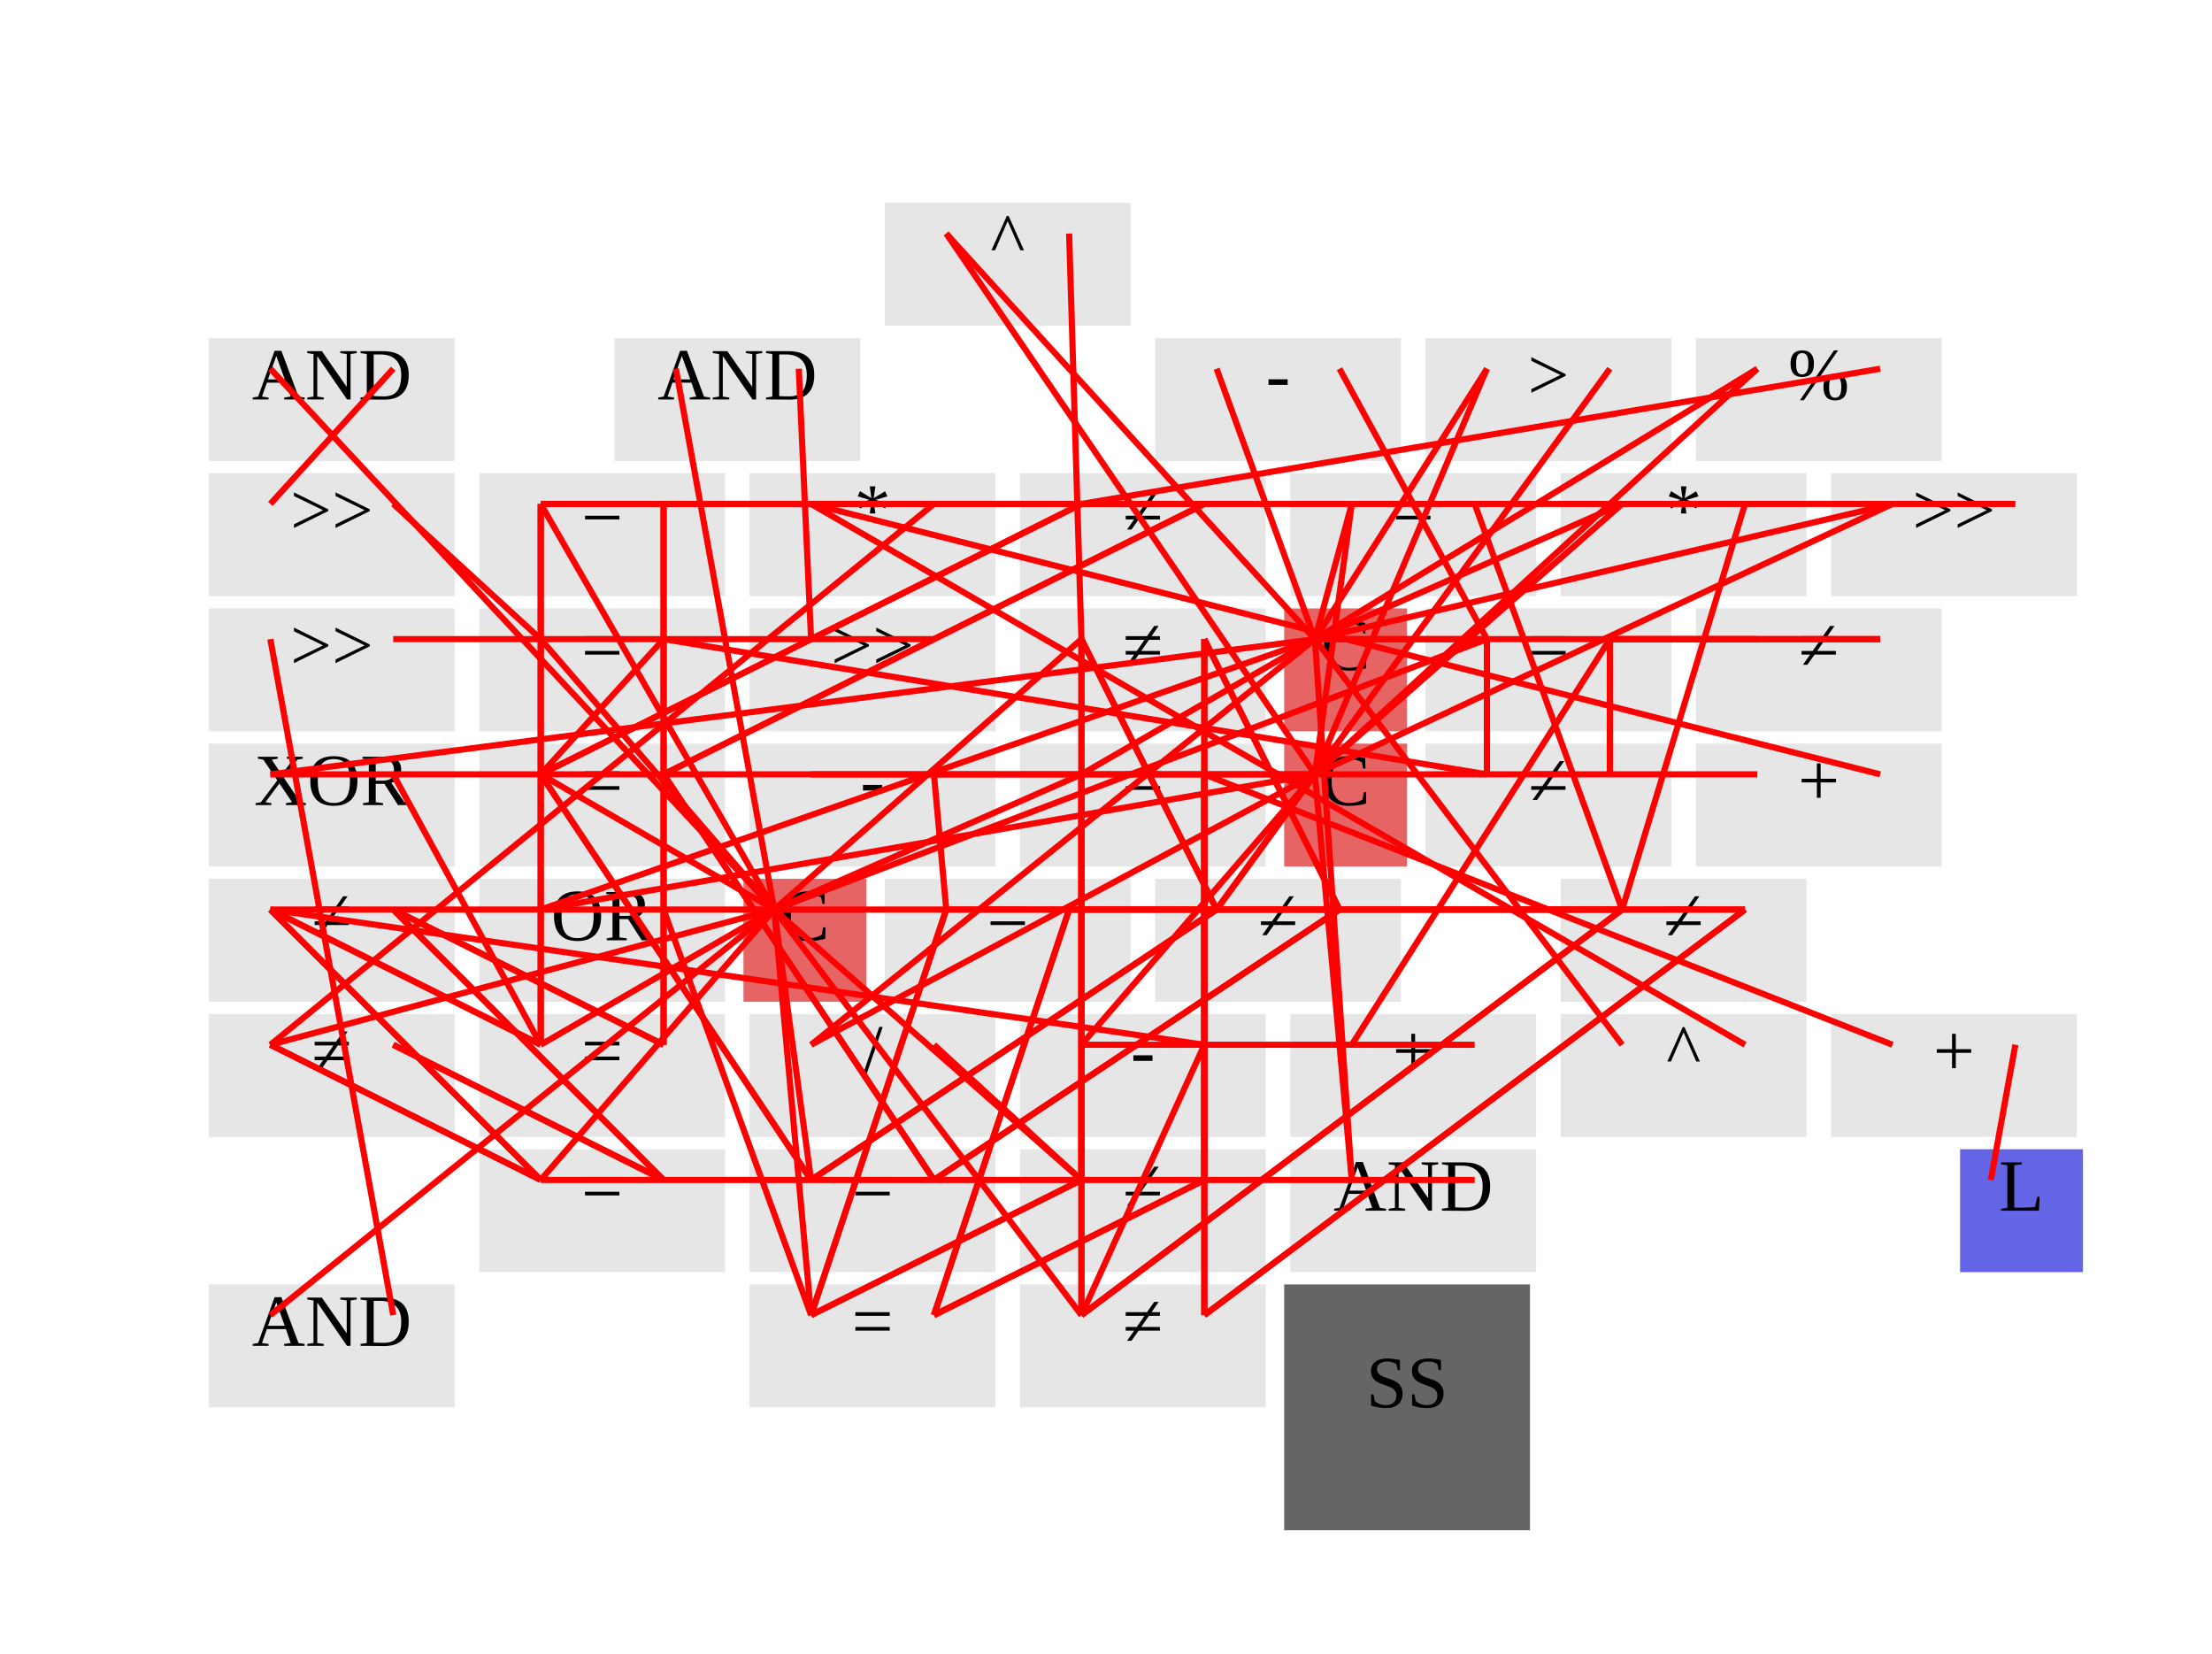
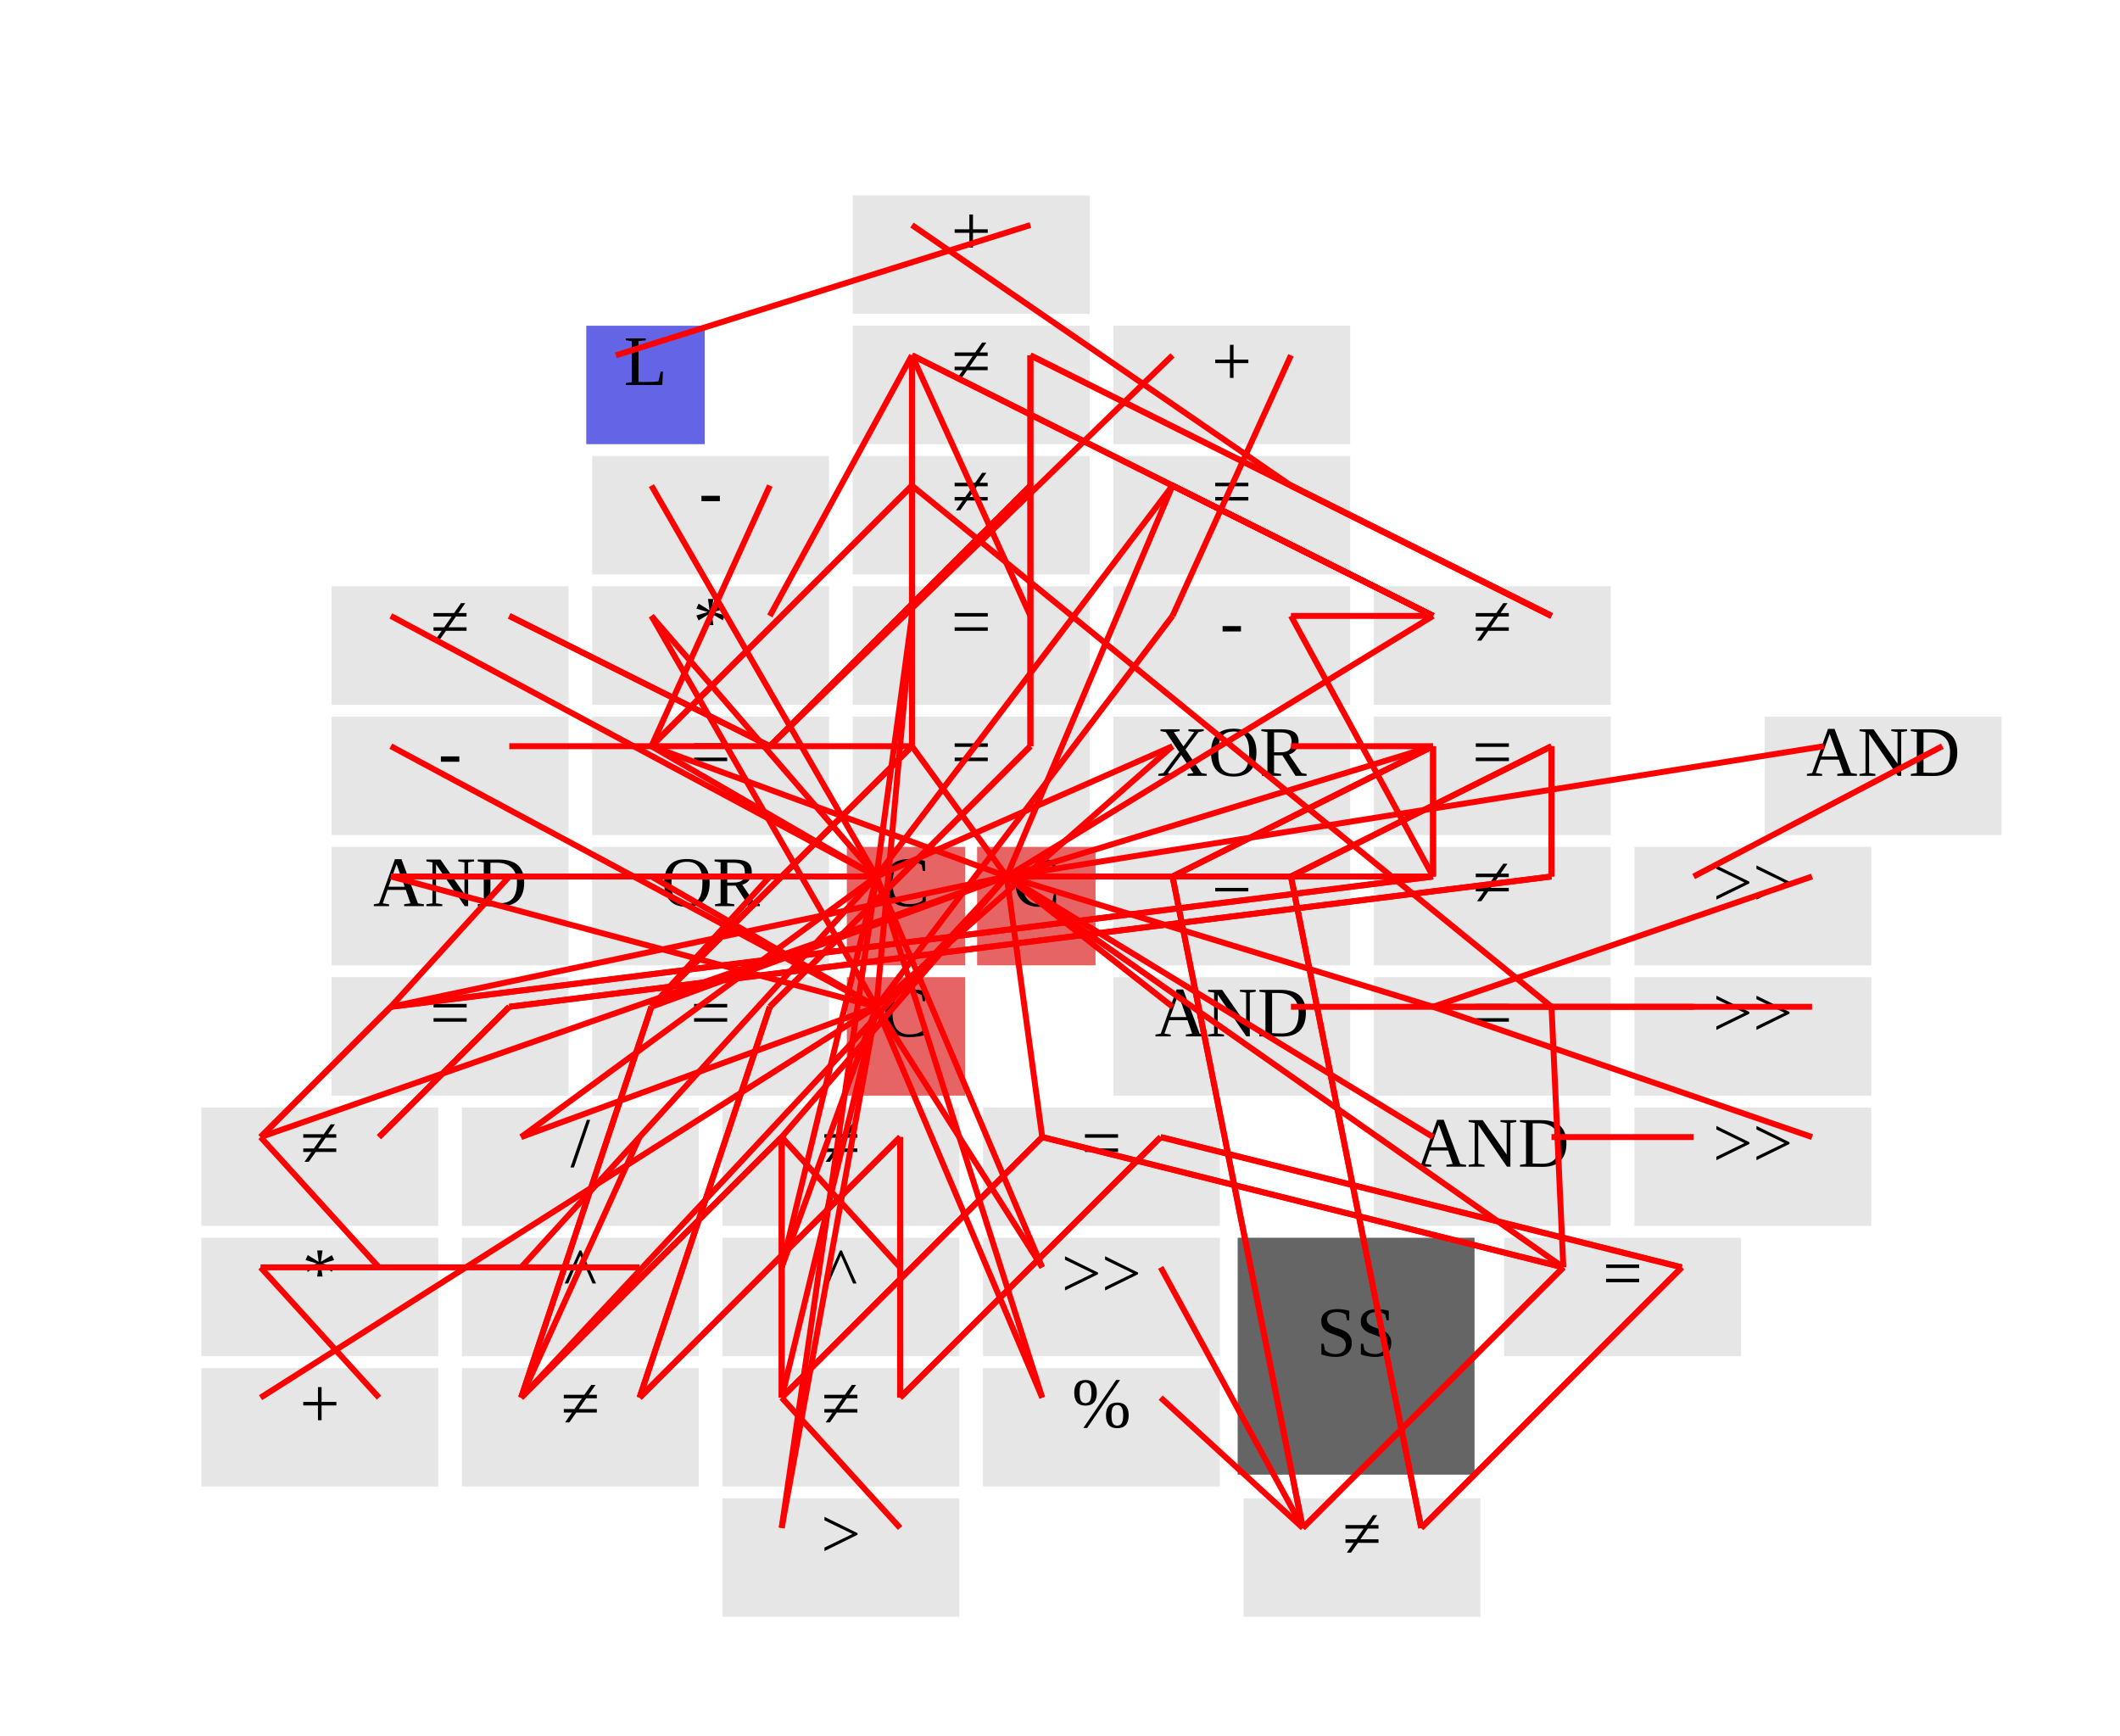
- <svg xmlns="http://www.w3.org/2000/svg" width="360" height="269">
-   <rect x="0" y="0" width="360" height="269" fill="rgb(255,255,255)" />
-   <rect x="0" y="0" width="340" height="220" fill="rgba(255,255,255,1)" />
-   <rect x="121" y="143" width="20" height="20" fill="rgba(230,100,100,1)" />
-   <text x="131" y="153" text-anchor="middle" alignment-baseline="middle" fill="black">C</text>
-   <rect x="209" y="121" width="20" height="20" fill="rgba(230,100,100,1)" />
-   <text x="219" y="131" text-anchor="middle" alignment-baseline="middle" fill="black">C</text>
-   <rect x="319" y="187" width="20" height="20" fill="rgba(100,100,230,1)" />
-   <text x="329" y="197" text-anchor="middle" alignment-baseline="middle" fill="black">L</text>
-   <rect x="209" y="99" width="20" height="20" fill="rgba(230,100,100,1)" />
-   <text x="219" y="109" text-anchor="middle" alignment-baseline="middle" fill="black">C</text>
-   <rect x="210" y="187" width="40" height="20" fill="rgba(230,230,230,1)" />
-   <text x="230" y="197" text-anchor="middle" alignment-baseline="middle" fill="black">AND</text>
-   <rect x="232" y="55" width="40" height="20" fill="rgba(230,230,230,1)" />
-   <text x="252" y="65" text-anchor="middle" alignment-baseline="middle" fill="black">&gt;</text>
-   <rect x="78" y="143" width="40" height="20" fill="rgba(230,230,230,1)" />
-   <text x="98" y="153" text-anchor="middle" alignment-baseline="middle" fill="black">OR</text>
-   <rect x="122" y="77" width="40" height="20" fill="rgba(230,230,230,1)" />
-   <text x="142" y="87" text-anchor="middle" alignment-baseline="middle" fill="black">*</text>
-   <rect x="254" y="165" width="40" height="20" fill="rgba(230,230,230,1)" />
-   <text x="274" y="175" text-anchor="middle" alignment-baseline="middle" fill="black">^</text>
-   <rect x="276" y="121" width="40" height="20" fill="rgba(230,230,230,1)" />
-   <text x="296" y="131" text-anchor="middle" alignment-baseline="middle" fill="black">+</text>
-   <rect x="34" y="121" width="40" height="20" fill="rgba(230,230,230,1)" />
-   <text x="54" y="131" text-anchor="middle" alignment-baseline="middle" fill="black">XOR</text>
-   <rect x="276" y="55" width="40" height="20" fill="rgba(230,230,230,1)" />
-   <text x="296" y="65" text-anchor="middle" alignment-baseline="middle" fill="black">%</text>
-   <rect x="122" y="165" width="40" height="20" fill="rgba(230,230,230,1)" />
-   <text x="142" y="175" text-anchor="middle" alignment-baseline="middle" fill="black">/</text>
-   <rect x="254" y="77" width="40" height="20" fill="rgba(230,230,230,1)" />
-   <text x="274" y="87" text-anchor="middle" alignment-baseline="middle" fill="black">*</text>
-   <rect x="298" y="77" width="40" height="20" fill="rgba(230,230,230,1)" />
-   <text x="318" y="87" text-anchor="middle" alignment-baseline="middle" fill="black">&gt;&gt;</text>
-   <rect x="78" y="99" width="40" height="20" fill="rgba(230,230,230,1)" />
-   <text x="98" y="109" text-anchor="middle" alignment-baseline="middle" fill="black">=</text>
+ <svg xmlns="http://www.w3.org/2000/svg" width="358" height="293">
+   <rect x="0" y="0" width="358" height="293" fill="rgb(255,255,255)" />
+   <rect x="0" y="0" width="320" height="260" fill="rgba(255,255,255,1)" />
+   <rect x="143" y="143" width="20" height="20" fill="rgba(230,100,100,1)" />
+   <text x="153" y="153" text-anchor="middle" alignment-baseline="middle" fill="black">C</text>
+   <rect x="99" y="55" width="20" height="20" fill="rgba(100,100,230,1)" />
+   <text x="109" y="65" text-anchor="middle" alignment-baseline="middle" fill="black">L</text>
+   <rect x="143" y="165" width="20" height="20" fill="rgba(230,100,100,1)" />
+   <text x="153" y="175" text-anchor="middle" alignment-baseline="middle" fill="black">C</text>
+   <rect x="165" y="143" width="20" height="20" fill="rgba(230,100,100,1)" />
+   <text x="175" y="153" text-anchor="middle" alignment-baseline="middle" fill="black">C</text>
+   <rect x="56" y="143" width="40" height="20" fill="rgba(230,230,230,1)" />
+   <text x="76" y="153" text-anchor="middle" alignment-baseline="middle" fill="black">AND</text>
+   <rect x="122" y="253" width="40" height="20" fill="rgba(230,230,230,1)" />
+   <text x="142" y="263" text-anchor="middle" alignment-baseline="middle" fill="black">&gt;</text>
+   <rect x="100" y="143" width="40" height="20" fill="rgba(230,230,230,1)" />
+   <text x="120" y="153" text-anchor="middle" alignment-baseline="middle" fill="black">OR</text>
+   <rect x="34" y="209" width="40" height="20" fill="rgba(230,230,230,1)" />
+   <text x="54" y="219" text-anchor="middle" alignment-baseline="middle" fill="black">*</text>
+   <rect x="78" y="209" width="40" height="20" fill="rgba(230,230,230,1)" />
+   <text x="98" y="219" text-anchor="middle" alignment-baseline="middle" fill="black">^</text>
+   <rect x="34" y="231" width="40" height="20" fill="rgba(230,230,230,1)" />
+   <text x="54" y="241" text-anchor="middle" alignment-baseline="middle" fill="black">+</text>
+   <rect x="188" y="121" width="40" height="20" fill="rgba(230,230,230,1)" />
+   <text x="208" y="131" text-anchor="middle" alignment-baseline="middle" fill="black">XOR</text>
+   <rect x="166" y="231" width="40" height="20" fill="rgba(230,230,230,1)" />
+   <text x="186" y="241" text-anchor="middle" alignment-baseline="middle" fill="black">%</text>
+   <rect x="78" y="187" width="40" height="20" fill="rgba(230,230,230,1)" />
+   <text x="98" y="197" text-anchor="middle" alignment-baseline="middle" fill="black">/</text>
+   <rect x="100" y="99" width="40" height="20" fill="rgba(230,230,230,1)" />
+   <text x="120" y="109" text-anchor="middle" alignment-baseline="middle" fill="black">*</text>
+   <rect x="166" y="209" width="40" height="20" fill="rgba(230,230,230,1)" />
+   <text x="186" y="219" text-anchor="middle" alignment-baseline="middle" fill="black">&gt;&gt;</text>
+   <rect x="232" y="165" width="40" height="20" fill="rgba(230,230,230,1)" />
+   <text x="252" y="175" text-anchor="middle" alignment-baseline="middle" fill="black">=</text>
+   <rect x="100" y="121" width="40" height="20" fill="rgba(230,230,230,1)" />
+   <text x="120" y="131" text-anchor="middle" alignment-baseline="middle" fill="black">=</text>
+   <rect x="144" y="77" width="40" height="20" fill="rgba(230,230,230,1)" />
+   <text x="164" y="87" text-anchor="middle" alignment-baseline="middle" fill="black">≠</text>
+   <rect x="56" y="99" width="40" height="20" fill="rgba(230,230,230,1)" />
+   <text x="76" y="109" text-anchor="middle" alignment-baseline="middle" fill="black">≠</text>
+   <rect x="188" y="55" width="40" height="20" fill="rgba(230,230,230,1)" />
+   <text x="208" y="65" text-anchor="middle" alignment-baseline="middle" fill="black">+</text>
+   <rect x="100" y="77" width="40" height="20" fill="rgba(230,230,230,1)" />
+   <text x="120" y="87" text-anchor="middle" alignment-baseline="middle" fill="black">-</text>
+   <rect x="188" y="99" width="40" height="20" fill="rgba(230,230,230,1)" />
+   <text x="208" y="109" text-anchor="middle" alignment-baseline="middle" fill="black">-</text>
+   <rect x="188" y="77" width="40" height="20" fill="rgba(230,230,230,1)" />
+   <text x="208" y="87" text-anchor="middle" alignment-baseline="middle" fill="black">=</text>
  <rect x="232" y="99" width="40" height="20" fill="rgba(230,230,230,1)" />
-   <text x="252" y="109" text-anchor="middle" alignment-baseline="middle" fill="black">=</text>
+   <text x="252" y="109" text-anchor="middle" alignment-baseline="middle" fill="black">≠</text>
+   <rect x="144" y="55" width="40" height="20" fill="rgba(230,230,230,1)" />
+   <text x="164" y="65" text-anchor="middle" alignment-baseline="middle" fill="black">≠</text>
+   <rect x="144" y="121" width="40" height="20" fill="rgba(230,230,230,1)" />
+   <text x="164" y="131" text-anchor="middle" alignment-baseline="middle" fill="black">=</text>
+   <rect x="100" y="165" width="40" height="20" fill="rgba(230,230,230,1)" />
+   <text x="120" y="175" text-anchor="middle" alignment-baseline="middle" fill="black">=</text>
+   <rect x="78" y="231" width="40" height="20" fill="rgba(230,230,230,1)" />
+   <text x="98" y="241" text-anchor="middle" alignment-baseline="middle" fill="black">≠</text>
+   <rect x="122" y="187" width="40" height="20" fill="rgba(230,230,230,1)" />
+   <text x="142" y="197" text-anchor="middle" alignment-baseline="middle" fill="black">≠</text>
+   <rect x="122" y="231" width="40" height="20" fill="rgba(230,230,230,1)" />
+   <text x="142" y="241" text-anchor="middle" alignment-baseline="middle" fill="black">≠</text>
+   <rect x="166" y="187" width="40" height="20" fill="rgba(230,230,230,1)" />
+   <text x="186" y="197" text-anchor="middle" alignment-baseline="middle" fill="black">=</text>
+   <rect x="254" y="209" width="40" height="20" fill="rgba(230,230,230,1)" />
+   <text x="274" y="219" text-anchor="middle" alignment-baseline="middle" fill="black">=</text>
+   <rect x="210" y="253" width="40" height="20" fill="rgba(230,230,230,1)" />
+   <text x="230" y="263" text-anchor="middle" alignment-baseline="middle" fill="black">≠</text>
+   <rect x="188" y="143" width="40" height="20" fill="rgba(230,230,230,1)" />
+   <text x="208" y="153" text-anchor="middle" alignment-baseline="middle" fill="black">=</text>
  <rect x="232" y="121" width="40" height="20" fill="rgba(230,230,230,1)" />
-   <text x="252" y="131" text-anchor="middle" alignment-baseline="middle" fill="black">≠</text>
-   <rect x="276" y="99" width="40" height="20" fill="rgba(230,230,230,1)" />
-   <text x="296" y="109" text-anchor="middle" alignment-baseline="middle" fill="black">≠</text>
-   <rect x="210" y="165" width="40" height="20" fill="rgba(230,230,230,1)" />
-   <text x="230" y="175" text-anchor="middle" alignment-baseline="middle" fill="black">+</text>
-   <rect x="188" y="55" width="40" height="20" fill="rgba(230,230,230,1)" />
-   <text x="208" y="65" text-anchor="middle" alignment-baseline="middle" fill="black">-</text>
-   <rect x="166" y="165" width="40" height="20" fill="rgba(230,230,230,1)" />
-   <text x="186" y="175" text-anchor="middle" alignment-baseline="middle" fill="black">-</text>
-   <rect x="166" y="121" width="40" height="20" fill="rgba(230,230,230,1)" />
-   <text x="186" y="131" text-anchor="middle" alignment-baseline="middle" fill="black">=</text>
-   <rect x="166" y="209" width="40" height="20" fill="rgba(230,230,230,1)" />
-   <text x="186" y="219" text-anchor="middle" alignment-baseline="middle" fill="black">≠</text>
-   <rect x="254" y="143" width="40" height="20" fill="rgba(230,230,230,1)" />
-   <text x="274" y="153" text-anchor="middle" alignment-baseline="middle" fill="black">≠</text>
-   <rect x="144" y="143" width="40" height="20" fill="rgba(230,230,230,1)" />
-   <text x="164" y="153" text-anchor="middle" alignment-baseline="middle" fill="black">=</text>
+   <text x="252" y="131" text-anchor="middle" alignment-baseline="middle" fill="black">=</text>
+   <rect x="232" y="143" width="40" height="20" fill="rgba(230,230,230,1)" />
+   <text x="252" y="153" text-anchor="middle" alignment-baseline="middle" fill="black">≠</text>
+   <rect x="56" y="165" width="40" height="20" fill="rgba(230,230,230,1)" />
+   <text x="76" y="175" text-anchor="middle" alignment-baseline="middle" fill="black">=</text>
+   <rect x="34" y="187" width="40" height="20" fill="rgba(230,230,230,1)" />
+   <text x="54" y="197" text-anchor="middle" alignment-baseline="middle" fill="black">≠</text>
+   <rect x="144" y="33" width="40" height="20" fill="rgba(230,230,230,1)" />
+   <text x="164" y="43" text-anchor="middle" alignment-baseline="middle" fill="black">+</text>
+   <rect x="56" y="121" width="40" height="20" fill="rgba(230,230,230,1)" />
+   <text x="76" y="131" text-anchor="middle" alignment-baseline="middle" fill="black">-</text>
+   <rect x="144" y="99" width="40" height="20" fill="rgba(230,230,230,1)" />
+   <text x="164" y="109" text-anchor="middle" alignment-baseline="middle" fill="black">=</text>
  <rect x="122" y="209" width="40" height="20" fill="rgba(230,230,230,1)" />
-   <text x="142" y="219" text-anchor="middle" alignment-baseline="middle" fill="black">=</text>
-   <rect x="166" y="187" width="40" height="20" fill="rgba(230,230,230,1)" />
-   <text x="186" y="197" text-anchor="middle" alignment-baseline="middle" fill="black">≠</text>
-   <rect x="166" y="99" width="40" height="20" fill="rgba(230,230,230,1)" />
-   <text x="186" y="109" text-anchor="middle" alignment-baseline="middle" fill="black">≠</text>
-   <rect x="188" y="143" width="40" height="20" fill="rgba(230,230,230,1)" />
-   <text x="208" y="153" text-anchor="middle" alignment-baseline="middle" fill="black">≠</text>
-   <rect x="122" y="187" width="40" height="20" fill="rgba(230,230,230,1)" />
-   <text x="142" y="197" text-anchor="middle" alignment-baseline="middle" fill="black">=</text>
-   <rect x="78" y="121" width="40" height="20" fill="rgba(230,230,230,1)" />
-   <text x="98" y="131" text-anchor="middle" alignment-baseline="middle" fill="black">=</text>
-   <rect x="166" y="77" width="40" height="20" fill="rgba(230,230,230,1)" />
-   <text x="186" y="87" text-anchor="middle" alignment-baseline="middle" fill="black">≠</text>
-   <rect x="78" y="77" width="40" height="20" fill="rgba(230,230,230,1)" />
-   <text x="98" y="87" text-anchor="middle" alignment-baseline="middle" fill="black">=</text>
-   <rect x="78" y="165" width="40" height="20" fill="rgba(230,230,230,1)" />
-   <text x="98" y="175" text-anchor="middle" alignment-baseline="middle" fill="black">=</text>
-   <rect x="34" y="143" width="40" height="20" fill="rgba(230,230,230,1)" />
-   <text x="54" y="153" text-anchor="middle" alignment-baseline="middle" fill="black">≠</text>
-   <rect x="78" y="187" width="40" height="20" fill="rgba(230,230,230,1)" />
-   <text x="98" y="197" text-anchor="middle" alignment-baseline="middle" fill="black">=</text>
-   <rect x="34" y="165" width="40" height="20" fill="rgba(230,230,230,1)" />
-   <text x="54" y="175" text-anchor="middle" alignment-baseline="middle" fill="black">≠</text>
-   <rect x="298" y="165" width="40" height="20" fill="rgba(230,230,230,1)" />
-   <text x="318" y="175" text-anchor="middle" alignment-baseline="middle" fill="black">+</text>
-   <rect x="122" y="121" width="40" height="20" fill="rgba(230,230,230,1)" />
-   <text x="142" y="131" text-anchor="middle" alignment-baseline="middle" fill="black">-</text>
-   <rect x="210" y="77" width="40" height="20" fill="rgba(230,230,230,1)" />
-   <text x="230" y="87" text-anchor="middle" alignment-baseline="middle" fill="black">=</text>
-   <rect x="144" y="33" width="40" height="20" fill="rgba(230,230,230,1)" />
-   <text x="164" y="43" text-anchor="middle" alignment-baseline="middle" fill="black">^</text>
-   <rect x="100" y="55" width="40" height="20" fill="rgba(230,230,230,1)" />
-   <text x="120" y="65" text-anchor="middle" alignment-baseline="middle" fill="black">AND</text>
-   <rect x="122" y="99" width="40" height="20" fill="rgba(230,230,230,1)" />
-   <text x="142" y="109" text-anchor="middle" alignment-baseline="middle" fill="black">&gt;&gt;</text>
-   <rect x="34" y="209" width="40" height="20" fill="rgba(230,230,230,1)" />
-   <text x="54" y="219" text-anchor="middle" alignment-baseline="middle" fill="black">AND</text>
-   <rect x="34" y="99" width="40" height="20" fill="rgba(230,230,230,1)" />
-   <text x="54" y="109" text-anchor="middle" alignment-baseline="middle" fill="black">&gt;&gt;</text>
-   <rect x="34" y="55" width="40" height="20" fill="rgba(230,230,230,1)" />
-   <text x="54" y="65" text-anchor="middle" alignment-baseline="middle" fill="black">AND</text>
-   <rect x="34" y="77" width="40" height="20" fill="rgba(230,230,230,1)" />
-   <text x="54" y="87" text-anchor="middle" alignment-baseline="middle" fill="black">&gt;&gt;</text>
+   <text x="142" y="219" text-anchor="middle" alignment-baseline="middle" fill="black">^</text>
+   <rect x="298" y="121" width="40" height="20" fill="rgba(230,230,230,1)" />
+   <text x="318" y="131" text-anchor="middle" alignment-baseline="middle" fill="black">AND</text>
+   <rect x="276" y="143" width="40" height="20" fill="rgba(230,230,230,1)" />
+   <text x="296" y="153" text-anchor="middle" alignment-baseline="middle" fill="black">&gt;&gt;</text>
+   <rect x="188" y="165" width="40" height="20" fill="rgba(230,230,230,1)" />
+   <text x="208" y="175" text-anchor="middle" alignment-baseline="middle" fill="black">AND</text>
+   <rect x="276" y="165" width="40" height="20" fill="rgba(230,230,230,1)" />
+   <text x="296" y="175" text-anchor="middle" alignment-baseline="middle" fill="black">&gt;&gt;</text>
+   <rect x="232" y="187" width="40" height="20" fill="rgba(230,230,230,1)" />
+   <text x="252" y="197" text-anchor="middle" alignment-baseline="middle" fill="black">AND</text>
+   <rect x="276" y="187" width="40" height="20" fill="rgba(230,230,230,1)" />
+   <text x="296" y="197" text-anchor="middle" alignment-baseline="middle" fill="black">&gt;&gt;</text>
  <rect x="209" y="209" width="40" height="40" fill="rgba(101,101,101,1)" />
  <text x="229" y="229" text-anchor="middle" alignment-baseline="middle" fill="black">SS</text>
-   <line x1="306" y1="126" x2="132" y2="82" stroke="red" stroke-width="1" />
-   <line x1="284" y1="170" x2="132" y2="82" stroke="red" stroke-width="1" />
-   <line x1="214" y1="126" x2="286" y2="126" stroke="red" stroke-width="1" />
-   <line x1="214" y1="104" x2="264" y2="170" stroke="red" stroke-width="1" />
-   <line x1="152" y1="104" x2="88" y2="104" stroke="red" stroke-width="1" />
-   <line x1="64" y1="82" x2="88" y2="104" stroke="red" stroke-width="1" />
-   <line x1="126" y1="148" x2="88" y2="104" stroke="red" stroke-width="1" />
-   <line x1="64" y1="104" x2="88" y2="104" stroke="red" stroke-width="1" />
-   <line x1="218" y1="60" x2="242" y2="104" stroke="red" stroke-width="1" />
-   <line x1="126" y1="148" x2="242" y2="104" stroke="red" stroke-width="1" />
-   <line x1="108" y1="104" x2="242" y2="126" stroke="red" stroke-width="1" />
-   <line x1="262" y1="104" x2="262" y2="126" stroke="red" stroke-width="1" />
-   <line x1="262" y1="126" x2="262" y2="104" stroke="red" stroke-width="1" />
-   <line x1="242" y1="104" x2="242" y2="126" stroke="red" stroke-width="1" />
-   <line x1="242" y1="126" x2="242" y2="104" stroke="red" stroke-width="1" />
-   <line x1="262" y1="104" x2="306" y2="104" stroke="red" stroke-width="1" />
-   <line x1="306" y1="104" x2="262" y2="104" stroke="red" stroke-width="1" />
-   <line x1="214" y1="104" x2="242" y2="104" stroke="red" stroke-width="1" />
-   <line x1="214" y1="104" x2="286" y2="104" stroke="red" stroke-width="1" />
-   <line x1="262" y1="104" x2="220" y2="170" stroke="red" stroke-width="1" />
-   <line x1="214" y1="104" x2="176" y2="126" stroke="red" stroke-width="1" />
-   <line x1="126" y1="148" x2="176" y2="126" stroke="red" stroke-width="1" />
-   <line x1="126" y1="148" x2="176" y2="214" stroke="red" stroke-width="1" />
-   <line x1="196" y1="170" x2="176" y2="214" stroke="red" stroke-width="1" />
-   <line x1="196" y1="214" x2="196" y2="126" stroke="red" stroke-width="1" />
-   <line x1="196" y1="126" x2="196" y2="214" stroke="red" stroke-width="1" />
-   <line x1="176" y1="214" x2="176" y2="126" stroke="red" stroke-width="1" />
-   <line x1="176" y1="126" x2="176" y2="214" stroke="red" stroke-width="1" />
-   <line x1="284" y1="82" x2="264" y2="148" stroke="red" stroke-width="1" />
-   <line x1="240" y1="82" x2="264" y2="148" stroke="red" stroke-width="1" />
-   <line x1="284" y1="148" x2="196" y2="214" stroke="red" stroke-width="1" />
-   <line x1="196" y1="214" x2="284" y2="148" stroke="red" stroke-width="1" />
-   <line x1="264" y1="148" x2="176" y2="214" stroke="red" stroke-width="1" />
-   <line x1="176" y1="214" x2="264" y2="148" stroke="red" stroke-width="1" />
-   <line x1="152" y1="126" x2="154" y2="148" stroke="red" stroke-width="1" />
-   <line x1="126" y1="148" x2="154" y2="148" stroke="red" stroke-width="1" />
-   <line x1="174" y1="148" x2="284" y2="148" stroke="red" stroke-width="1" />
-   <line x1="284" y1="148" x2="174" y2="148" stroke="red" stroke-width="1" />
-   <line x1="154" y1="148" x2="264" y2="148" stroke="red" stroke-width="1" />
-   <line x1="264" y1="148" x2="154" y2="148" stroke="red" stroke-width="1" />
-   <line x1="126" y1="148" x2="132" y2="214" stroke="red" stroke-width="1" />
-   <line x1="108" y1="148" x2="132" y2="214" stroke="red" stroke-width="1" />
-   <line x1="152" y1="214" x2="174" y2="148" stroke="red" stroke-width="1" />
-   <line x1="174" y1="148" x2="152" y2="214" stroke="red" stroke-width="1" />
-   <line x1="132" y1="214" x2="154" y2="148" stroke="red" stroke-width="1" />
-   <line x1="154" y1="148" x2="132" y2="214" stroke="red" stroke-width="1" />
-   <line x1="126" y1="148" x2="176" y2="192" stroke="red" stroke-width="1" />
-   <line x1="152" y1="170" x2="176" y2="192" stroke="red" stroke-width="1" />
-   <line x1="152" y1="214" x2="196" y2="192" stroke="red" stroke-width="1" />
-   <line x1="196" y1="192" x2="152" y2="214" stroke="red" stroke-width="1" />
-   <line x1="176" y1="192" x2="132" y2="214" stroke="red" stroke-width="1" />
-   <line x1="132" y1="214" x2="176" y2="192" stroke="red" stroke-width="1" />
-   <line x1="126" y1="148" x2="176" y2="104" stroke="red" stroke-width="1" />
-   <line x1="174" y1="38" x2="176" y2="104" stroke="red" stroke-width="1" />
-   <line x1="196" y1="192" x2="196" y2="104" stroke="red" stroke-width="1" />
-   <line x1="196" y1="104" x2="196" y2="192" stroke="red" stroke-width="1" />
-   <line x1="176" y1="192" x2="176" y2="104" stroke="red" stroke-width="1" />
-   <line x1="176" y1="104" x2="176" y2="192" stroke="red" stroke-width="1" />
-   <line x1="214" y1="126" x2="198" y2="148" stroke="red" stroke-width="1" />
-   <line x1="262" y1="60" x2="198" y2="148" stroke="red" stroke-width="1" />
-   <line x1="218" y1="148" x2="196" y2="104" stroke="red" stroke-width="1" />
-   <line x1="196" y1="104" x2="218" y2="148" stroke="red" stroke-width="1" />
-   <line x1="176" y1="104" x2="198" y2="148" stroke="red" stroke-width="1" />
-   <line x1="198" y1="148" x2="176" y2="104" stroke="red" stroke-width="1" />
-   <line x1="126" y1="148" x2="132" y2="192" stroke="red" stroke-width="1" />
-   <line x1="218" y1="148" x2="152" y2="192" stroke="red" stroke-width="1" />
-   <line x1="152" y1="192" x2="218" y2="148" stroke="red" stroke-width="1" />
-   <line x1="132" y1="192" x2="198" y2="148" stroke="red" stroke-width="1" />
-   <line x1="198" y1="148" x2="132" y2="192" stroke="red" stroke-width="1" />
-   <line x1="126" y1="148" x2="88" y2="126" stroke="red" stroke-width="1" />
-   <line x1="108" y1="104" x2="88" y2="126" stroke="red" stroke-width="1" />
-   <line x1="152" y1="192" x2="108" y2="126" stroke="red" stroke-width="1" />
-   <line x1="108" y1="126" x2="152" y2="192" stroke="red" stroke-width="1" />
-   <line x1="132" y1="192" x2="88" y2="126" stroke="red" stroke-width="1" />
-   <line x1="88" y1="126" x2="132" y2="192" stroke="red" stroke-width="1" />
-   <line x1="306" y1="60" x2="176" y2="82" stroke="red" stroke-width="1" />
-   <line x1="328" y1="82" x2="176" y2="82" stroke="red" stroke-width="1" />
-   <line x1="108" y1="126" x2="196" y2="82" stroke="red" stroke-width="1" />
-   <line x1="196" y1="82" x2="108" y2="126" stroke="red" stroke-width="1" />
-   <line x1="176" y1="82" x2="88" y2="126" stroke="red" stroke-width="1" />
-   <line x1="88" y1="126" x2="176" y2="82" stroke="red" stroke-width="1" />
-   <line x1="126" y1="148" x2="88" y2="82" stroke="red" stroke-width="1" />
-   <line x1="196" y1="82" x2="108" y2="82" stroke="red" stroke-width="1" />
-   <line x1="108" y1="82" x2="196" y2="82" stroke="red" stroke-width="1" />
-   <line x1="88" y1="82" x2="176" y2="82" stroke="red" stroke-width="1" />
-   <line x1="176" y1="82" x2="88" y2="82" stroke="red" stroke-width="1" />
-   <line x1="126" y1="148" x2="88" y2="170" stroke="red" stroke-width="1" />
-   <line x1="64" y1="126" x2="88" y2="170" stroke="red" stroke-width="1" />
-   <line x1="108" y1="170" x2="108" y2="82" stroke="red" stroke-width="1" />
-   <line x1="108" y1="82" x2="108" y2="170" stroke="red" stroke-width="1" />
-   <line x1="88" y1="170" x2="88" y2="82" stroke="red" stroke-width="1" />
-   <line x1="88" y1="82" x2="88" y2="170" stroke="red" stroke-width="1" />
-   <line x1="126" y1="148" x2="44" y2="148" stroke="red" stroke-width="1" />
-   <line x1="196" y1="170" x2="44" y2="148" stroke="red" stroke-width="1" />
-   <line x1="108" y1="170" x2="64" y2="148" stroke="red" stroke-width="1" />
-   <line x1="64" y1="148" x2="108" y2="170" stroke="red" stroke-width="1" />
-   <line x1="44" y1="148" x2="88" y2="170" stroke="red" stroke-width="1" />
-   <line x1="88" y1="170" x2="44" y2="148" stroke="red" stroke-width="1" />
-   <line x1="126" y1="148" x2="88" y2="192" stroke="red" stroke-width="1" />
-   <line x1="240" y1="192" x2="88" y2="192" stroke="red" stroke-width="1" />
-   <line x1="64" y1="148" x2="108" y2="192" stroke="red" stroke-width="1" />
-   <line x1="108" y1="192" x2="64" y2="148" stroke="red" stroke-width="1" />
-   <line x1="88" y1="192" x2="44" y2="148" stroke="red" stroke-width="1" />
-   <line x1="44" y1="148" x2="88" y2="192" stroke="red" stroke-width="1" />
-   <line x1="152" y1="82" x2="44" y2="170" stroke="red" stroke-width="1" />
-   <line x1="126" y1="148" x2="44" y2="170" stroke="red" stroke-width="1" />
-   <line x1="108" y1="192" x2="64" y2="170" stroke="red" stroke-width="1" />
-   <line x1="64" y1="170" x2="108" y2="192" stroke="red" stroke-width="1" />
-   <line x1="88" y1="192" x2="44" y2="170" stroke="red" stroke-width="1" />
-   <line x1="44" y1="170" x2="88" y2="192" stroke="red" stroke-width="1" />
-   <line x1="196" y1="126" x2="308" y2="170" stroke="red" stroke-width="1" />
-   <line x1="328" y1="170" x2="324" y2="192" stroke="red" stroke-width="1" />
-   <line x1="214" y1="126" x2="220" y2="192" stroke="red" stroke-width="1" />
-   <line x1="214" y1="104" x2="220" y2="192" stroke="red" stroke-width="1" />
-   <line x1="214" y1="126" x2="242" y2="60" stroke="red" stroke-width="1" />
-   <line x1="214" y1="104" x2="242" y2="60" stroke="red" stroke-width="1" />
-   <line x1="214" y1="126" x2="88" y2="148" stroke="red" stroke-width="1" />
-   <line x1="214" y1="104" x2="88" y2="148" stroke="red" stroke-width="1" />
-   <line x1="214" y1="126" x2="44" y2="126" stroke="red" stroke-width="1" />
-   <line x1="214" y1="104" x2="44" y2="126" stroke="red" stroke-width="1" />
-   <line x1="214" y1="126" x2="286" y2="60" stroke="red" stroke-width="1" />
-   <line x1="214" y1="104" x2="286" y2="60" stroke="red" stroke-width="1" />
-   <line x1="214" y1="126" x2="132" y2="170" stroke="red" stroke-width="1" />
-   <line x1="214" y1="104" x2="132" y2="170" stroke="red" stroke-width="1" />
-   <line x1="214" y1="126" x2="264" y2="82" stroke="red" stroke-width="1" />
-   <line x1="214" y1="104" x2="264" y2="82" stroke="red" stroke-width="1" />
-   <line x1="214" y1="126" x2="308" y2="82" stroke="red" stroke-width="1" />
-   <line x1="214" y1="104" x2="308" y2="82" stroke="red" stroke-width="1" />
-   <line x1="214" y1="104" x2="198" y2="60" stroke="red" stroke-width="1" />
-   <line x1="214" y1="126" x2="176" y2="170" stroke="red" stroke-width="1" />
-   <line x1="240" y1="170" x2="176" y2="170" stroke="red" stroke-width="1" />
-   <line x1="214" y1="126" x2="132" y2="126" stroke="red" stroke-width="1" />
-   <line x1="214" y1="126" x2="220" y2="82" stroke="red" stroke-width="1" />
-   <line x1="214" y1="104" x2="220" y2="82" stroke="red" stroke-width="1" />
-   <line x1="214" y1="126" x2="154" y2="38" stroke="red" stroke-width="1" />
-   <line x1="214" y1="104" x2="154" y2="38" stroke="red" stroke-width="1" />
-   <line x1="126" y1="148" x2="110" y2="60" stroke="red" stroke-width="1" />
-   <line x1="130" y1="60" x2="132" y2="104" stroke="red" stroke-width="1" />
-   <line x1="126" y1="148" x2="44" y2="214" stroke="red" stroke-width="1" />
-   <line x1="64" y1="214" x2="44" y2="104" stroke="red" stroke-width="1" />
-   <line x1="126" y1="148" x2="44" y2="60" stroke="red" stroke-width="1" />
-   <line x1="64" y1="60" x2="44" y2="82" stroke="red" stroke-width="1" />
+   <line x1="64" y1="236" x2="44" y2="214" stroke="red" stroke-width="1" />
+   <line x1="108" y1="214" x2="44" y2="214" stroke="red" stroke-width="1" />
+   <line x1="148" y1="170" x2="44" y2="236" stroke="red" stroke-width="1" />
+   <line x1="148" y1="148" x2="88" y2="214" stroke="red" stroke-width="1" />
+   <line x1="306" y1="192" x2="242" y2="170" stroke="red" stroke-width="1" />
+   <line x1="170" y1="148" x2="242" y2="170" stroke="red" stroke-width="1" />
+   <line x1="306" y1="170" x2="242" y2="170" stroke="red" stroke-width="1" />
+   <line x1="306" y1="148" x2="242" y2="170" stroke="red" stroke-width="1" />
+   <line x1="130" y1="82" x2="110" y2="126" stroke="red" stroke-width="1" />
+   <line x1="170" y1="148" x2="110" y2="126" stroke="red" stroke-width="1" />
+   <line x1="262" y1="170" x2="154" y2="82" stroke="red" stroke-width="1" />
+   <line x1="174" y1="82" x2="130" y2="126" stroke="red" stroke-width="1" />
+   <line x1="130" y1="126" x2="174" y2="82" stroke="red" stroke-width="1" />
+   <line x1="154" y1="82" x2="110" y2="126" stroke="red" stroke-width="1" />
+   <line x1="110" y1="126" x2="154" y2="82" stroke="red" stroke-width="1" />
+   <line x1="86" y1="104" x2="130" y2="126" stroke="red" stroke-width="1" />
+   <line x1="130" y1="126" x2="86" y2="104" stroke="red" stroke-width="1" />
+   <line x1="148" y1="148" x2="110" y2="126" stroke="red" stroke-width="1" />
+   <line x1="148" y1="148" x2="66" y2="104" stroke="red" stroke-width="1" />
+   <line x1="130" y1="126" x2="198" y2="60" stroke="red" stroke-width="1" />
+   <line x1="148" y1="148" x2="198" y2="82" stroke="red" stroke-width="1" />
+   <line x1="170" y1="148" x2="198" y2="82" stroke="red" stroke-width="1" />
+   <line x1="170" y1="148" x2="242" y2="104" stroke="red" stroke-width="1" />
+   <line x1="218" y1="104" x2="242" y2="104" stroke="red" stroke-width="1" />
+   <line x1="262" y1="104" x2="218" y2="82" stroke="red" stroke-width="1" />
+   <line x1="218" y1="82" x2="262" y2="104" stroke="red" stroke-width="1" />
+   <line x1="242" y1="104" x2="198" y2="82" stroke="red" stroke-width="1" />
+   <line x1="198" y1="82" x2="242" y2="104" stroke="red" stroke-width="1" />
+   <line x1="174" y1="104" x2="154" y2="60" stroke="red" stroke-width="1" />
+   <line x1="130" y1="104" x2="154" y2="60" stroke="red" stroke-width="1" />
+   <line x1="174" y1="60" x2="262" y2="104" stroke="red" stroke-width="1" />
+   <line x1="262" y1="104" x2="174" y2="60" stroke="red" stroke-width="1" />
+   <line x1="242" y1="104" x2="154" y2="60" stroke="red" stroke-width="1" />
+   <line x1="154" y1="60" x2="242" y2="104" stroke="red" stroke-width="1" />
+   <line x1="170" y1="148" x2="154" y2="126" stroke="red" stroke-width="1" />
+   <line x1="86" y1="126" x2="154" y2="126" stroke="red" stroke-width="1" />
+   <line x1="174" y1="126" x2="174" y2="60" stroke="red" stroke-width="1" />
+   <line x1="174" y1="60" x2="174" y2="126" stroke="red" stroke-width="1" />
+   <line x1="154" y1="60" x2="154" y2="126" stroke="red" stroke-width="1" />
+   <line x1="154" y1="126" x2="154" y2="60" stroke="red" stroke-width="1" />
+   <line x1="130" y1="148" x2="110" y2="170" stroke="red" stroke-width="1" />
+   <line x1="170" y1="148" x2="110" y2="170" stroke="red" stroke-width="1" />
+   <line x1="130" y1="170" x2="174" y2="126" stroke="red" stroke-width="1" />
+   <line x1="174" y1="126" x2="130" y2="170" stroke="red" stroke-width="1" />
+   <line x1="110" y1="170" x2="154" y2="126" stroke="red" stroke-width="1" />
+   <line x1="154" y1="126" x2="110" y2="170" stroke="red" stroke-width="1" />
+   <line x1="108" y1="192" x2="88" y2="236" stroke="red" stroke-width="1" />
+   <line x1="170" y1="148" x2="88" y2="236" stroke="red" stroke-width="1" />
+   <line x1="108" y1="236" x2="130" y2="170" stroke="red" stroke-width="1" />
+   <line x1="130" y1="170" x2="108" y2="236" stroke="red" stroke-width="1" />
+   <line x1="110" y1="170" x2="88" y2="236" stroke="red" stroke-width="1" />
+   <line x1="88" y1="236" x2="110" y2="170" stroke="red" stroke-width="1" />
+   <line x1="152" y1="214" x2="132" y2="192" stroke="red" stroke-width="1" />
+   <line x1="170" y1="148" x2="132" y2="192" stroke="red" stroke-width="1" />
+   <line x1="152" y1="192" x2="108" y2="236" stroke="red" stroke-width="1" />
+   <line x1="108" y1="236" x2="152" y2="192" stroke="red" stroke-width="1" />
+   <line x1="88" y1="236" x2="132" y2="192" stroke="red" stroke-width="1" />
+   <line x1="132" y1="192" x2="88" y2="236" stroke="red" stroke-width="1" />
+   <line x1="152" y1="258" x2="132" y2="236" stroke="red" stroke-width="1" />
+   <line x1="148" y1="170" x2="132" y2="236" stroke="red" stroke-width="1" />
+   <line x1="152" y1="236" x2="152" y2="192" stroke="red" stroke-width="1" />
+   <line x1="152" y1="192" x2="152" y2="236" stroke="red" stroke-width="1" />
+   <line x1="132" y1="192" x2="132" y2="236" stroke="red" stroke-width="1" />
+   <line x1="132" y1="236" x2="132" y2="192" stroke="red" stroke-width="1" />
+   <line x1="170" y1="148" x2="176" y2="192" stroke="red" stroke-width="1" />
+   <line x1="152" y1="236" x2="196" y2="192" stroke="red" stroke-width="1" />
+   <line x1="196" y1="192" x2="152" y2="236" stroke="red" stroke-width="1" />
+   <line x1="176" y1="192" x2="132" y2="236" stroke="red" stroke-width="1" />
+   <line x1="132" y1="236" x2="176" y2="192" stroke="red" stroke-width="1" />
+   <line x1="170" y1="148" x2="264" y2="214" stroke="red" stroke-width="1" />
+   <line x1="262" y1="170" x2="264" y2="214" stroke="red" stroke-width="1" />
+   <line x1="284" y1="214" x2="196" y2="192" stroke="red" stroke-width="1" />
+   <line x1="196" y1="192" x2="284" y2="214" stroke="red" stroke-width="1" />
+   <line x1="176" y1="192" x2="264" y2="214" stroke="red" stroke-width="1" />
+   <line x1="264" y1="214" x2="176" y2="192" stroke="red" stroke-width="1" />
+   <line x1="196" y1="214" x2="220" y2="258" stroke="red" stroke-width="1" />
+   <line x1="196" y1="236" x2="220" y2="258" stroke="red" stroke-width="1" />
+   <line x1="284" y1="214" x2="240" y2="258" stroke="red" stroke-width="1" />
+   <line x1="240" y1="258" x2="284" y2="214" stroke="red" stroke-width="1" />
+   <line x1="220" y1="258" x2="264" y2="214" stroke="red" stroke-width="1" />
+   <line x1="264" y1="214" x2="220" y2="258" stroke="red" stroke-width="1" />
+   <line x1="170" y1="148" x2="198" y2="148" stroke="red" stroke-width="1" />
+   <line x1="240" y1="258" x2="218" y2="148" stroke="red" stroke-width="1" />
+   <line x1="218" y1="148" x2="240" y2="258" stroke="red" stroke-width="1" />
+   <line x1="220" y1="258" x2="198" y2="148" stroke="red" stroke-width="1" />
+   <line x1="198" y1="148" x2="220" y2="258" stroke="red" stroke-width="1" />
+   <line x1="170" y1="148" x2="242" y2="126" stroke="red" stroke-width="1" />
+   <line x1="218" y1="126" x2="242" y2="126" stroke="red" stroke-width="1" />
+   <line x1="262" y1="126" x2="218" y2="148" stroke="red" stroke-width="1" />
+   <line x1="218" y1="148" x2="262" y2="126" stroke="red" stroke-width="1" />
+   <line x1="198" y1="148" x2="242" y2="126" stroke="red" stroke-width="1" />
+   <line x1="242" y1="126" x2="198" y2="148" stroke="red" stroke-width="1" />
+   <line x1="170" y1="148" x2="242" y2="148" stroke="red" stroke-width="1" />
+   <line x1="218" y1="104" x2="242" y2="148" stroke="red" stroke-width="1" />
+   <line x1="262" y1="148" x2="262" y2="126" stroke="red" stroke-width="1" />
+   <line x1="262" y1="126" x2="262" y2="148" stroke="red" stroke-width="1" />
+   <line x1="242" y1="148" x2="242" y2="126" stroke="red" stroke-width="1" />
+   <line x1="242" y1="126" x2="242" y2="148" stroke="red" stroke-width="1" />
+   <line x1="86" y1="148" x2="66" y2="170" stroke="red" stroke-width="1" />
+   <line x1="170" y1="148" x2="66" y2="170" stroke="red" stroke-width="1" />
+   <line x1="86" y1="170" x2="262" y2="148" stroke="red" stroke-width="1" />
+   <line x1="262" y1="148" x2="86" y2="170" stroke="red" stroke-width="1" />
+   <line x1="242" y1="148" x2="66" y2="170" stroke="red" stroke-width="1" />
+   <line x1="66" y1="170" x2="242" y2="148" stroke="red" stroke-width="1" />
+   <line x1="170" y1="148" x2="44" y2="192" stroke="red" stroke-width="1" />
+   <line x1="64" y1="214" x2="44" y2="192" stroke="red" stroke-width="1" />
+   <line x1="64" y1="192" x2="86" y2="170" stroke="red" stroke-width="1" />
+   <line x1="86" y1="170" x2="64" y2="192" stroke="red" stroke-width="1" />
+   <line x1="66" y1="170" x2="44" y2="192" stroke="red" stroke-width="1" />
+   <line x1="44" y1="192" x2="66" y2="170" stroke="red" stroke-width="1" />
+   <line x1="218" y1="82" x2="154" y2="38" stroke="red" stroke-width="1" />
+   <line x1="174" y1="38" x2="104" y2="60" stroke="red" stroke-width="1" />
+   <line x1="148" y1="170" x2="66" y2="148" stroke="red" stroke-width="1" />
+   <line x1="148" y1="148" x2="66" y2="148" stroke="red" stroke-width="1" />
+   <line x1="148" y1="170" x2="132" y2="258" stroke="red" stroke-width="1" />
+   <line x1="148" y1="148" x2="132" y2="258" stroke="red" stroke-width="1" />
+   <line x1="148" y1="170" x2="110" y2="148" stroke="red" stroke-width="1" />
+   <line x1="148" y1="148" x2="110" y2="148" stroke="red" stroke-width="1" />
+   <line x1="148" y1="170" x2="198" y2="126" stroke="red" stroke-width="1" />
+   <line x1="148" y1="148" x2="198" y2="126" stroke="red" stroke-width="1" />
+   <line x1="148" y1="170" x2="176" y2="236" stroke="red" stroke-width="1" />
+   <line x1="148" y1="148" x2="176" y2="236" stroke="red" stroke-width="1" />
+   <line x1="148" y1="170" x2="88" y2="192" stroke="red" stroke-width="1" />
+   <line x1="148" y1="148" x2="88" y2="192" stroke="red" stroke-width="1" />
+   <line x1="148" y1="170" x2="110" y2="104" stroke="red" stroke-width="1" />
+   <line x1="148" y1="148" x2="110" y2="104" stroke="red" stroke-width="1" />
+   <line x1="148" y1="170" x2="176" y2="214" stroke="red" stroke-width="1" />
+   <line x1="148" y1="148" x2="176" y2="214" stroke="red" stroke-width="1" />
+   <line x1="148" y1="148" x2="110" y2="82" stroke="red" stroke-width="1" />
+   <line x1="148" y1="170" x2="198" y2="104" stroke="red" stroke-width="1" />
+   <line x1="218" y1="60" x2="198" y2="104" stroke="red" stroke-width="1" />
+   <line x1="148" y1="170" x2="66" y2="126" stroke="red" stroke-width="1" />
+   <line x1="148" y1="170" x2="154" y2="104" stroke="red" stroke-width="1" />
+   <line x1="148" y1="148" x2="154" y2="104" stroke="red" stroke-width="1" />
+   <line x1="148" y1="170" x2="132" y2="214" stroke="red" stroke-width="1" />
+   <line x1="148" y1="148" x2="132" y2="214" stroke="red" stroke-width="1" />
+   <line x1="170" y1="148" x2="308" y2="126" stroke="red" stroke-width="1" />
+   <line x1="328" y1="126" x2="286" y2="148" stroke="red" stroke-width="1" />
+   <line x1="170" y1="148" x2="198" y2="170" stroke="red" stroke-width="1" />
+   <line x1="218" y1="170" x2="286" y2="170" stroke="red" stroke-width="1" />
+   <line x1="170" y1="148" x2="242" y2="192" stroke="red" stroke-width="1" />
+   <line x1="262" y1="192" x2="286" y2="192" stroke="red" stroke-width="1" />
</svg>
